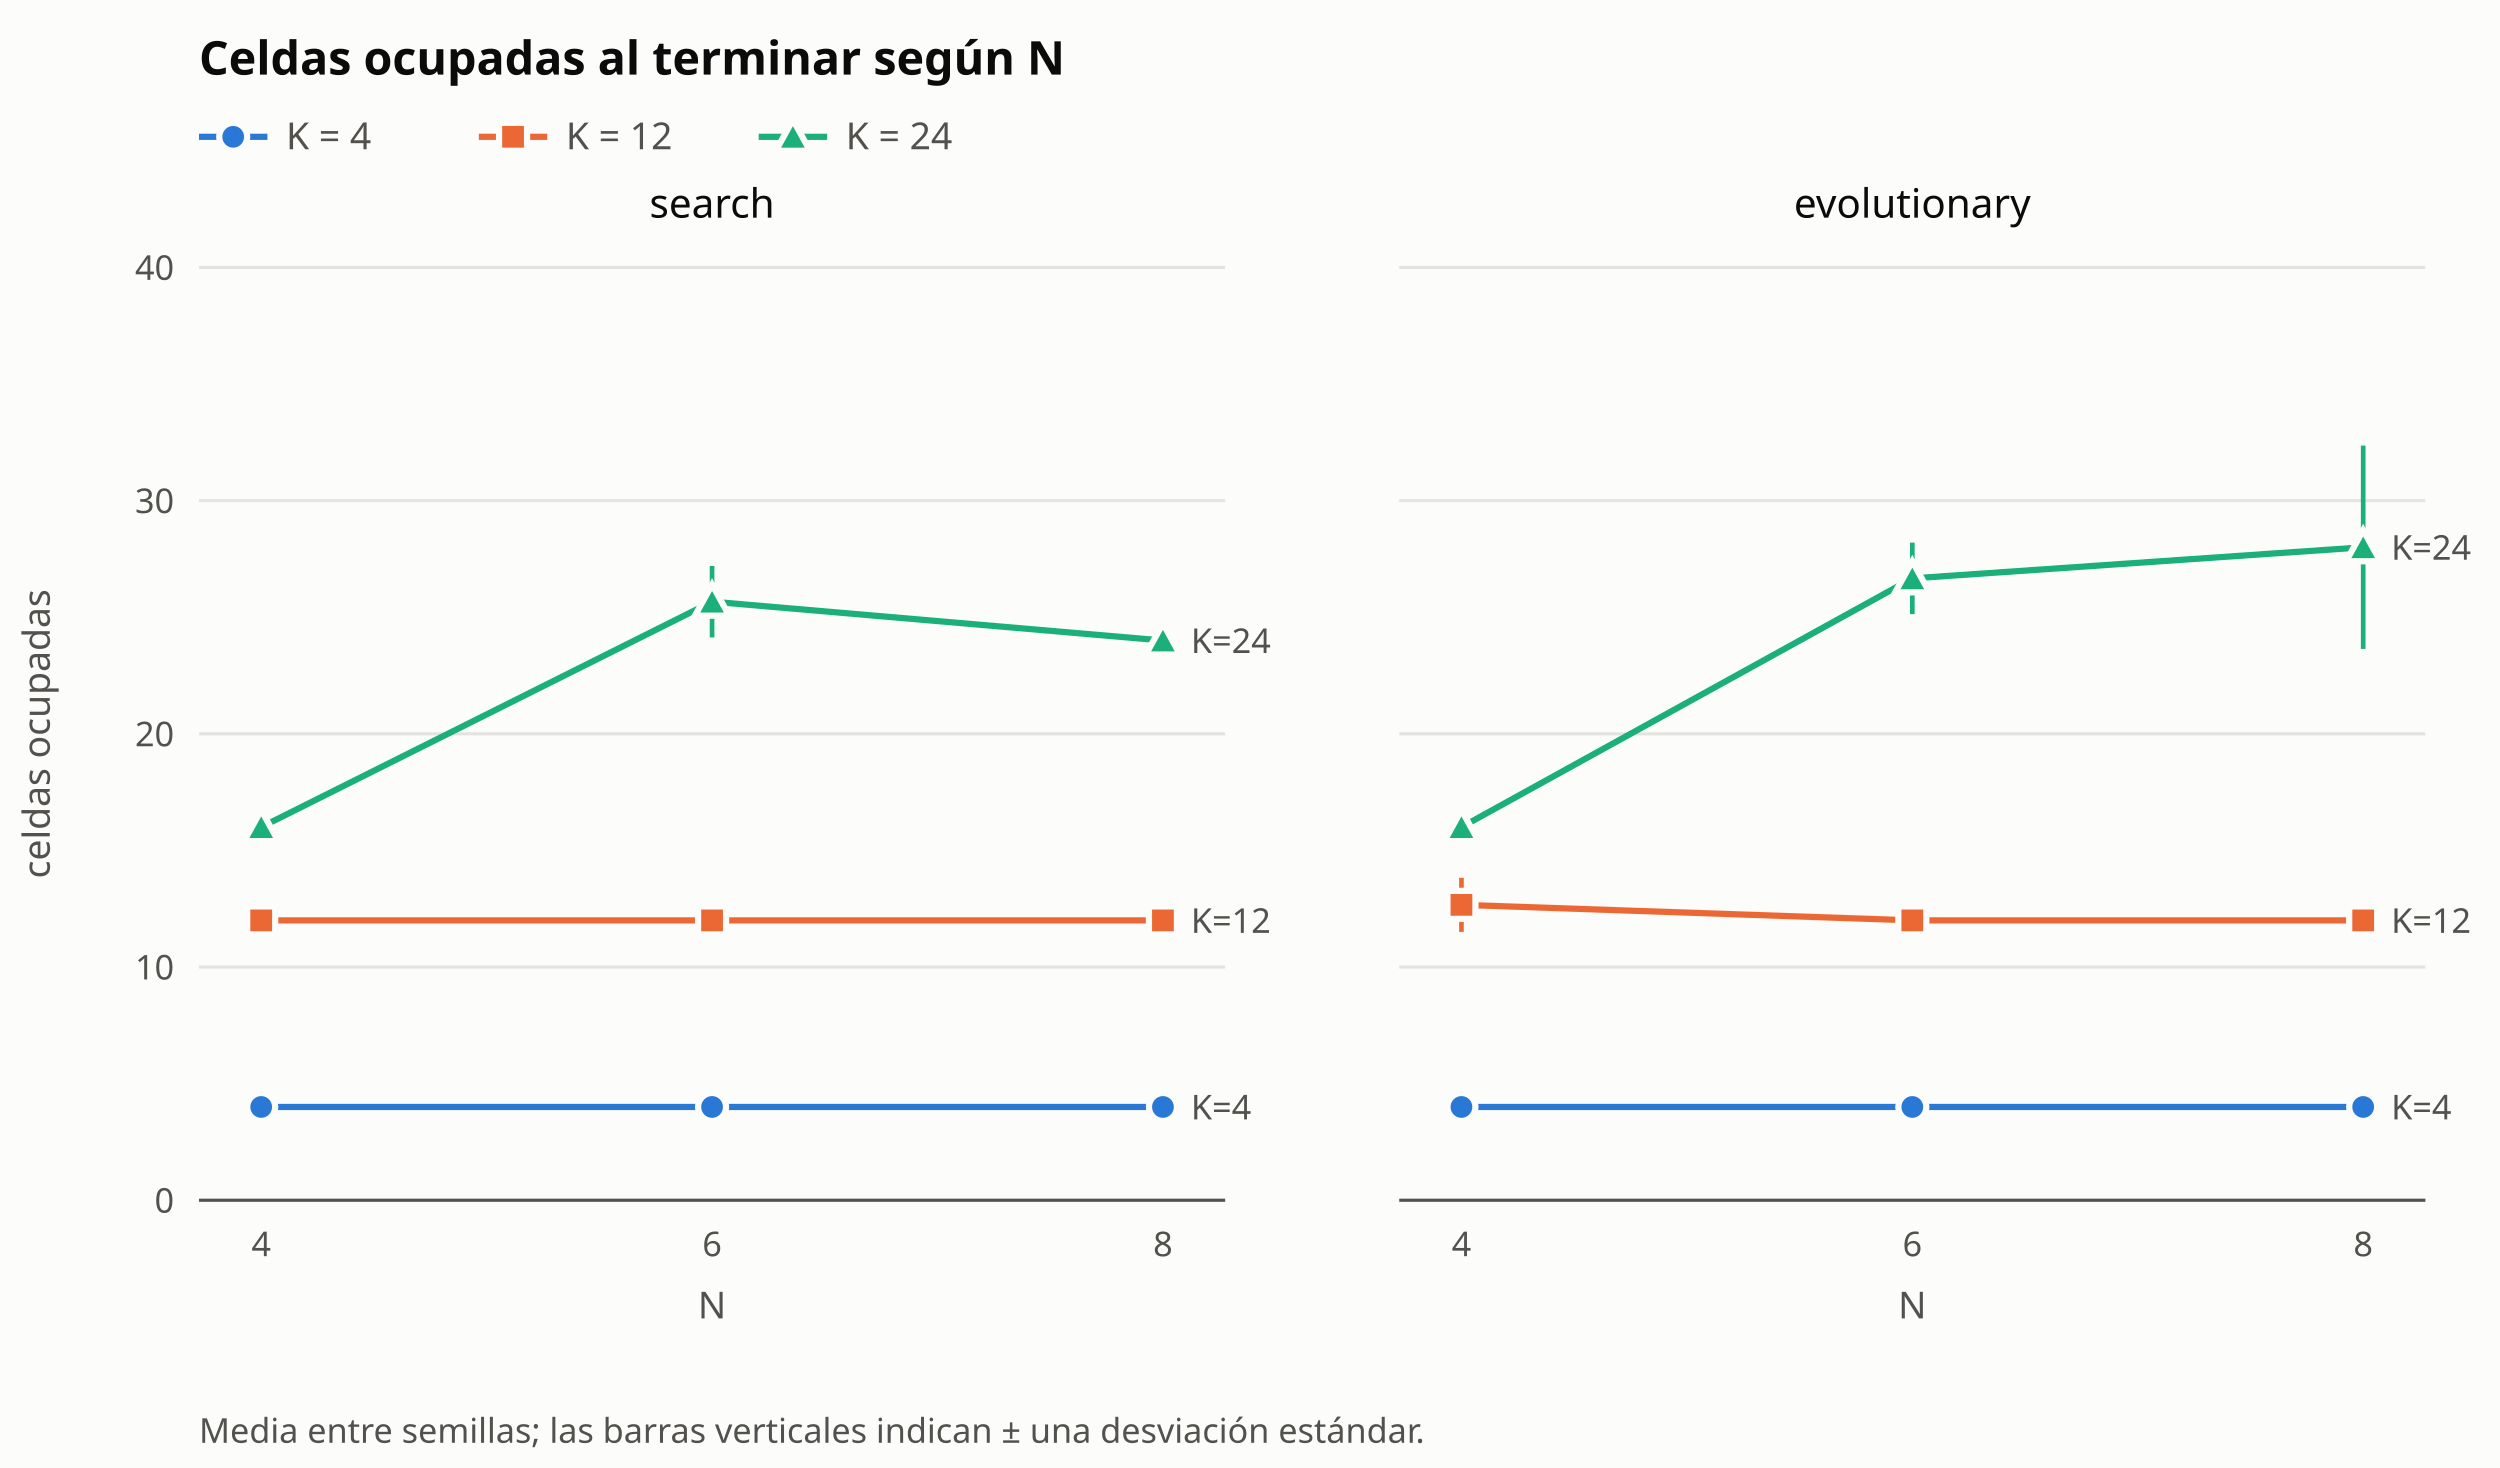
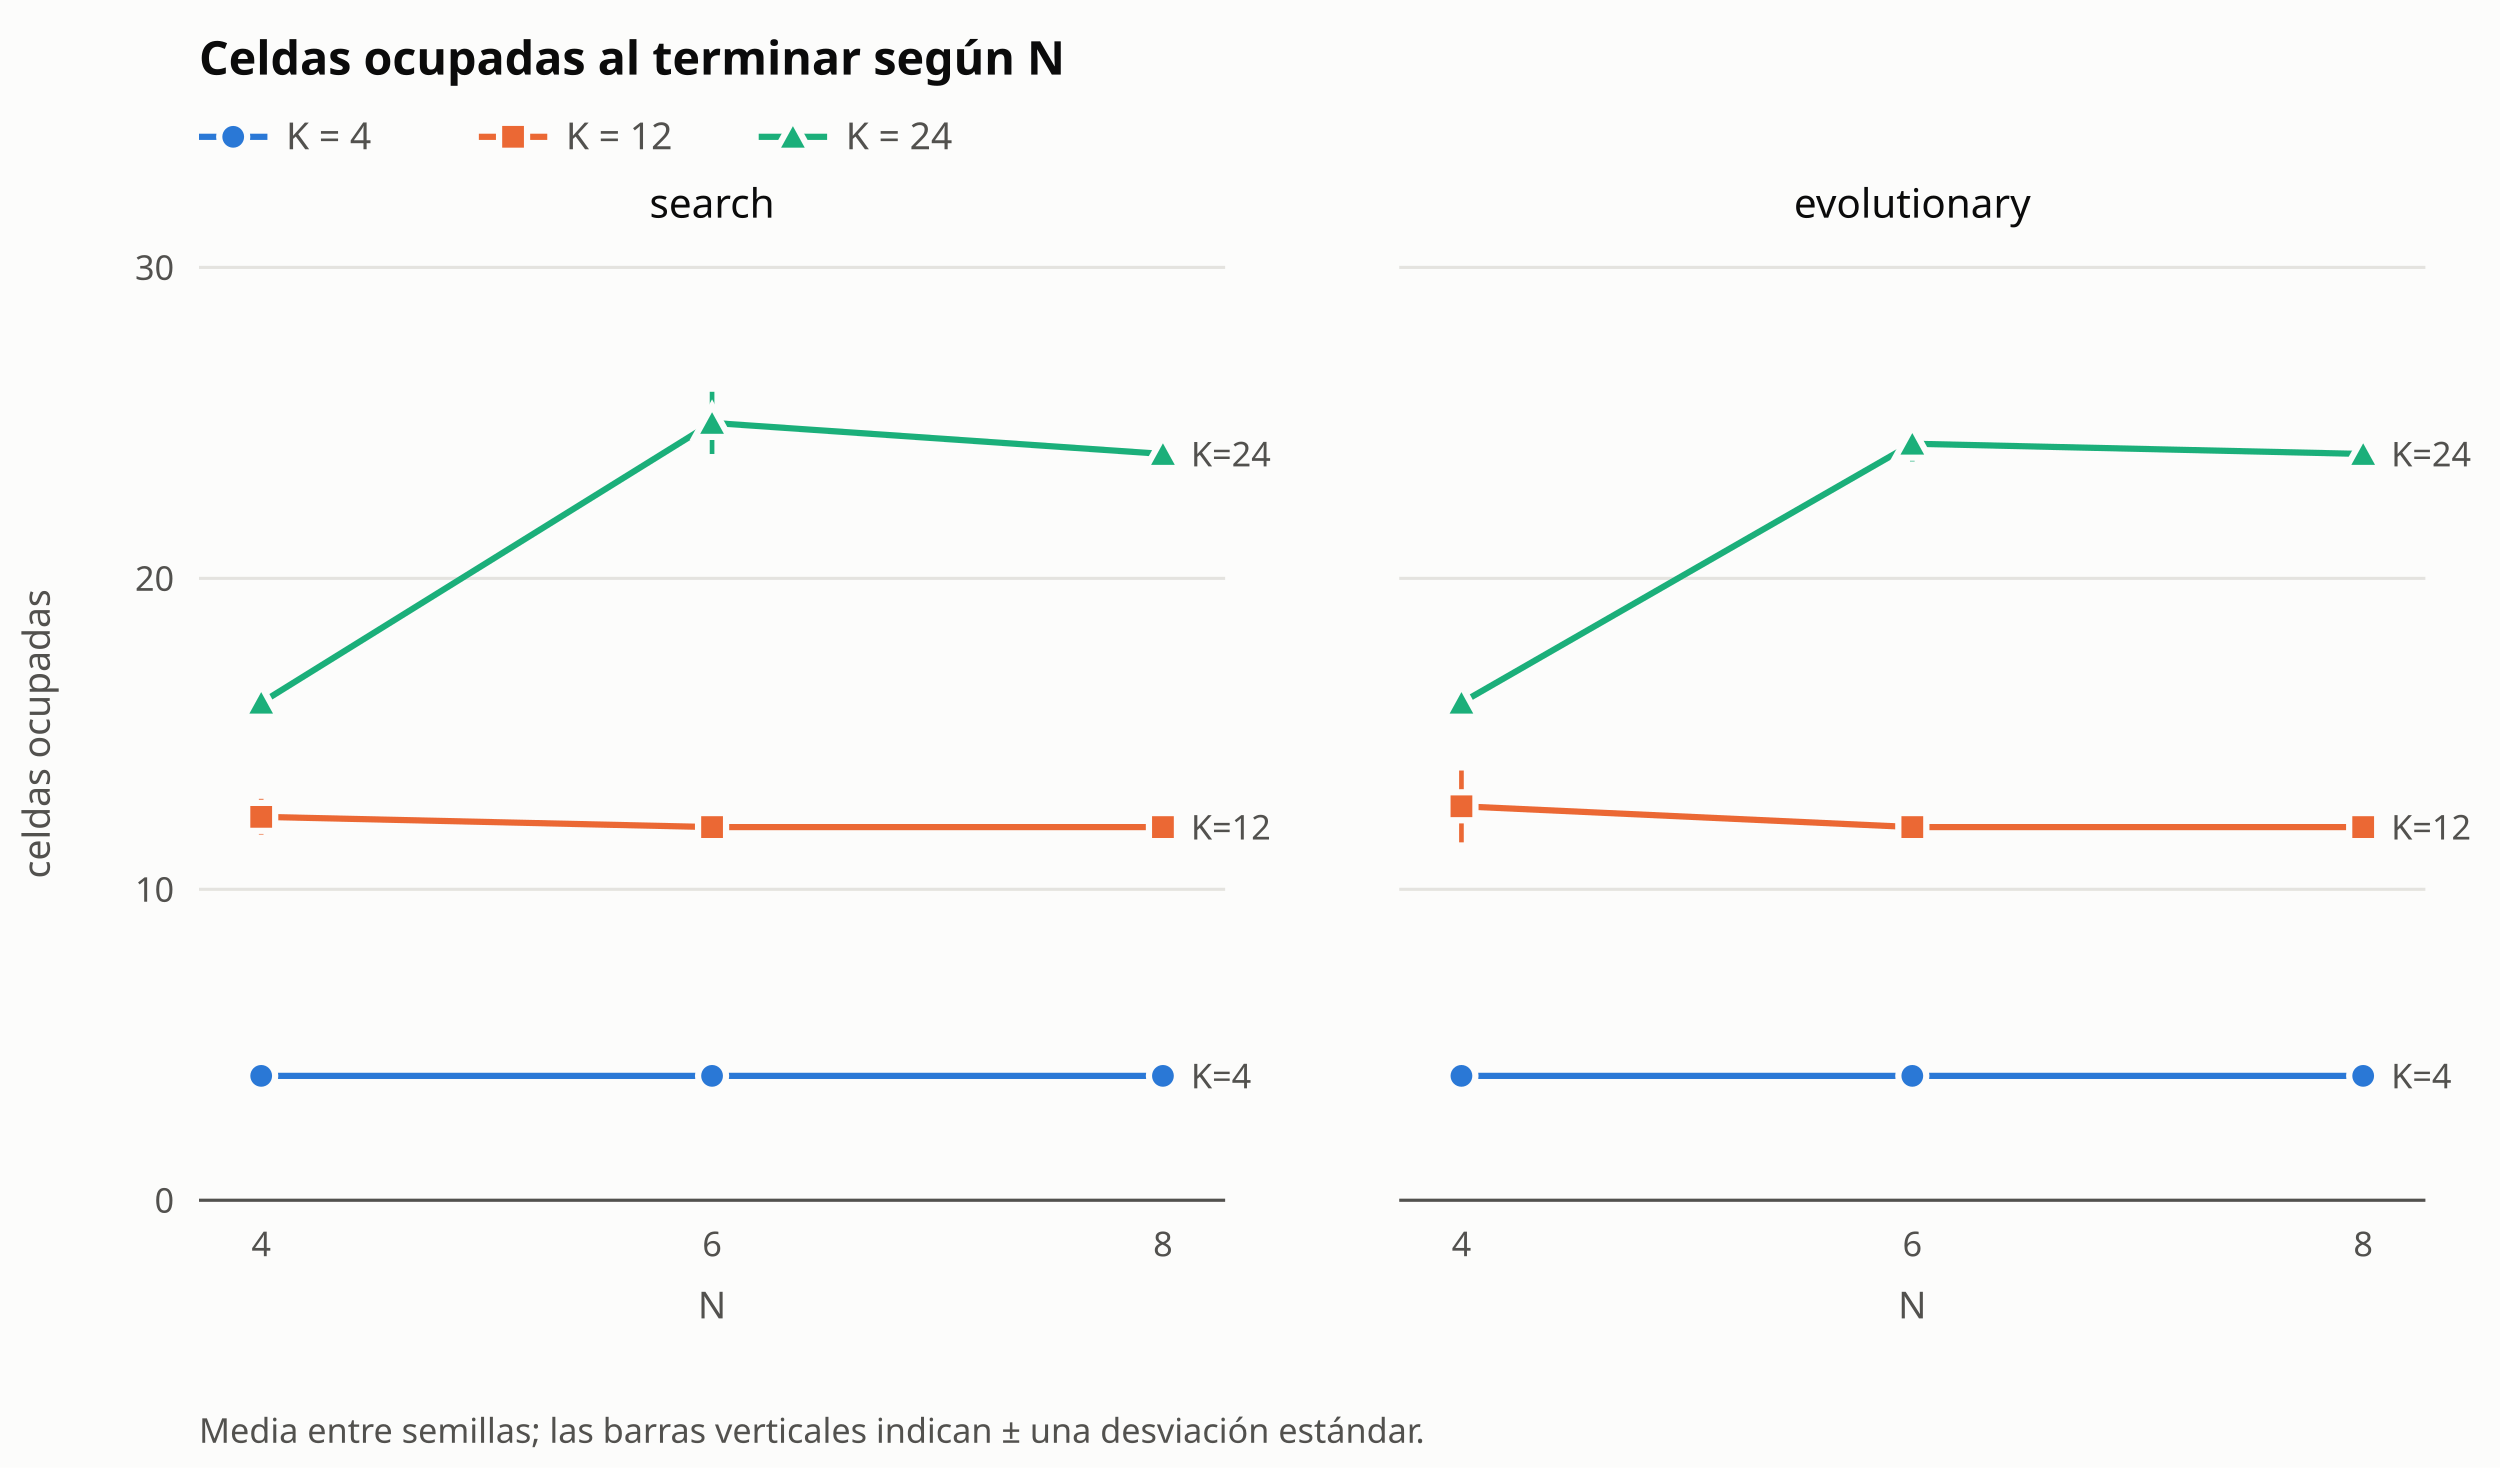
<svg xmlns="http://www.w3.org/2000/svg" width="804" height="472" viewBox="0 0 804 472" font-family="sans-serif" role="img" aria-label="Celdas ocupadas al terminar según N">
  <rect width="100%" height="100%" fill="#fcfcfb" />
  <text x="64" y="24" font-size="15" font-weight="600" fill="#0b0b0b">Celdas ocupadas al terminar según N</text>
  <line x1="64" y1="44" x2="86" y2="44" stroke="#2a78d6" stroke-width="2" />
  <circle cx="75.0" cy="44.0" r="4.5" fill="#2a78d6" stroke="#fcfcfb" stroke-width="2" />
  <text x="92" y="48" font-size="12" fill="#52514e">K = 4</text>
  <line x1="154" y1="44" x2="176" y2="44" stroke="#eb6834" stroke-width="2" />
  <rect x="160.5" y="39.5" width="9.0" height="9.0" rx="1" fill="#eb6834" stroke="#fcfcfb" stroke-width="2" />
  <text x="182" y="48" font-size="12" fill="#52514e">K = 12</text>
  <line x1="244" y1="44" x2="266" y2="44" stroke="#1baf7a" stroke-width="2" />
  <polygon points="255.0,38.5 260.5,48.5 249.5,48.5" fill="#1baf7a" stroke="#fcfcfb" stroke-width="2" />
  <text x="272" y="48" font-size="12" fill="#52514e">K = 24</text>
  <text x="229.0" y="70" font-size="13" text-anchor="middle" fill="#0b0b0b">search</text>
  <line x1="64" y1="386.0" x2="394" y2="386.0" stroke="#e4e3df" stroke-width="1" />
  <text x="56" y="390.0" font-size="11" text-anchor="end" fill="#52514e">0</text>
-   <line x1="64" y1="311.0" x2="394" y2="311.0" stroke="#e4e3df" stroke-width="1" />
-   <text x="56" y="315.0" font-size="11" text-anchor="end" fill="#52514e">10</text>
-   <line x1="64" y1="236.0" x2="394" y2="236.0" stroke="#e4e3df" stroke-width="1" />
-   <text x="56" y="240.0" font-size="11" text-anchor="end" fill="#52514e">20</text>
-   <line x1="64" y1="161.0" x2="394" y2="161.0" stroke="#e4e3df" stroke-width="1" />
-   <text x="56" y="165.0" font-size="11" text-anchor="end" fill="#52514e">30</text>
+   <line x1="64" y1="286.0" x2="394" y2="286.0" stroke="#e4e3df" stroke-width="1" />
+   <text x="56" y="290.0" font-size="11" text-anchor="end" fill="#52514e">10</text>
+   <line x1="64" y1="186.0" x2="394" y2="186.0" stroke="#e4e3df" stroke-width="1" />
+   <text x="56" y="190.0" font-size="11" text-anchor="end" fill="#52514e">20</text>
  <line x1="64" y1="86.0" x2="394" y2="86.0" stroke="#e4e3df" stroke-width="1" />
-   <text x="56" y="90.0" font-size="11" text-anchor="end" fill="#52514e">40</text>
+   <text x="56" y="90.0" font-size="11" text-anchor="end" fill="#52514e">30</text>
  <text x="84.0" y="404" font-size="11" text-anchor="middle" fill="#52514e">4</text>
  <text x="229.0" y="404" font-size="11" text-anchor="middle" fill="#52514e">6</text>
  <text x="374.0" y="404" font-size="11" text-anchor="middle" fill="#52514e">8</text>
  <text x="229.0" y="424" font-size="12" text-anchor="middle" fill="#52514e">N</text>
-   <polyline points="84.0,356.0 229.0,356.0 374.0,356.0" fill="none" stroke="#2a78d6" stroke-width="2" />
-   <circle cx="84.0" cy="356.0" r="4.5" fill="#2a78d6" stroke="#fcfcfb" stroke-width="2" />
-   <circle cx="229.0" cy="356.0" r="4.5" fill="#2a78d6" stroke="#fcfcfb" stroke-width="2" />
-   <circle cx="374.0" cy="356.0" r="4.5" fill="#2a78d6" stroke="#fcfcfb" stroke-width="2" />
-   <polyline points="84.0,296.0 229.0,296.0 374.0,296.0" fill="none" stroke="#eb6834" stroke-width="2" />
-   <rect x="79.5" y="291.5" width="9.0" height="9.0" rx="1" fill="#eb6834" stroke="#fcfcfb" stroke-width="2" />
-   <rect x="224.5" y="291.5" width="9.0" height="9.0" rx="1" fill="#eb6834" stroke="#fcfcfb" stroke-width="2" />
-   <rect x="369.5" y="291.5" width="9.0" height="9.0" rx="1" fill="#eb6834" stroke="#fcfcfb" stroke-width="2" />
-   <polyline points="84.0,266.0 229.0,193.5 374.0,206.0" fill="none" stroke="#1baf7a" stroke-width="2" />
-   <polygon points="84.0,260.5 89.5,270.5 78.5,270.5" fill="#1baf7a" stroke="#fcfcfb" stroke-width="2" />
-   <line x1="229.0" y1="182.0" x2="229.0" y2="205.0" stroke="#1baf7a" stroke-width="1.5" />
-   <polygon points="229.0,188.0 234.5,198.0 223.5,198.0" fill="#1baf7a" stroke="#fcfcfb" stroke-width="2" />
-   <polygon points="374.0,200.5 379.5,210.5 368.5,210.5" fill="#1baf7a" stroke="#fcfcfb" stroke-width="2" />
-   <text x="383.0" y="210.0" font-size="11" fill="#52514e">K=24</text>
-   <text x="383.0" y="300.0" font-size="11" fill="#52514e">K=12</text>
-   <text x="383.0" y="360.0" font-size="11" fill="#52514e">K=4</text>
+   <polyline points="84.0,346.0 229.0,346.0 374.0,346.0" fill="none" stroke="#2a78d6" stroke-width="2" />
+   <circle cx="84.0" cy="346.0" r="4.5" fill="#2a78d6" stroke="#fcfcfb" stroke-width="2" />
+   <circle cx="229.0" cy="346.0" r="4.5" fill="#2a78d6" stroke="#fcfcfb" stroke-width="2" />
+   <circle cx="374.0" cy="346.0" r="4.5" fill="#2a78d6" stroke="#fcfcfb" stroke-width="2" />
+   <polyline points="84.0,262.7 229.0,266.0 374.0,266.0" fill="none" stroke="#eb6834" stroke-width="2" />
+   <line x1="84.0" y1="256.9" x2="84.0" y2="268.4" stroke="#eb6834" stroke-width="1.5" />
+   <rect x="79.5" y="258.2" width="9.0" height="9.0" rx="1" fill="#eb6834" stroke="#fcfcfb" stroke-width="2" />
+   <rect x="224.5" y="261.5" width="9.0" height="9.0" rx="1" fill="#eb6834" stroke="#fcfcfb" stroke-width="2" />
+   <rect x="369.5" y="261.5" width="9.0" height="9.0" rx="1" fill="#eb6834" stroke="#fcfcfb" stroke-width="2" />
+   <polyline points="84.0,226.0 229.0,136.0 374.0,146.0" fill="none" stroke="#1baf7a" stroke-width="2" />
+   <polygon points="84.0,220.5 89.5,230.5 78.5,230.5" fill="#1baf7a" stroke="#fcfcfb" stroke-width="2" />
+   <line x1="229.0" y1="126.0" x2="229.0" y2="146.0" stroke="#1baf7a" stroke-width="1.5" />
+   <polygon points="229.0,130.5 234.5,140.5 223.5,140.5" fill="#1baf7a" stroke="#fcfcfb" stroke-width="2" />
+   <polygon points="374.0,140.5 379.5,150.5 368.5,150.5" fill="#1baf7a" stroke="#fcfcfb" stroke-width="2" />
+   <text x="383.0" y="150.0" font-size="11" fill="#52514e">K=24</text>
+   <text x="383.0" y="270.0" font-size="11" fill="#52514e">K=12</text>
+   <text x="383.0" y="350.0" font-size="11" fill="#52514e">K=4</text>
  <line x1="64" y1="386" x2="394" y2="386" stroke="#52514e" stroke-width="1" />
  <text x="615.0" y="70" font-size="13" text-anchor="middle" fill="#0b0b0b">evolutionary</text>
  <line x1="450" y1="386.0" x2="780" y2="386.0" stroke="#e4e3df" stroke-width="1" />
-   <line x1="450" y1="311.0" x2="780" y2="311.0" stroke="#e4e3df" stroke-width="1" />
-   <line x1="450" y1="236.0" x2="780" y2="236.0" stroke="#e4e3df" stroke-width="1" />
-   <line x1="450" y1="161.0" x2="780" y2="161.0" stroke="#e4e3df" stroke-width="1" />
+   <line x1="450" y1="286.0" x2="780" y2="286.0" stroke="#e4e3df" stroke-width="1" />
+   <line x1="450" y1="186.0" x2="780" y2="186.0" stroke="#e4e3df" stroke-width="1" />
  <line x1="450" y1="86.0" x2="780" y2="86.0" stroke="#e4e3df" stroke-width="1" />
  <text x="470.0" y="404" font-size="11" text-anchor="middle" fill="#52514e">4</text>
  <text x="615.0" y="404" font-size="11" text-anchor="middle" fill="#52514e">6</text>
  <text x="760.0" y="404" font-size="11" text-anchor="middle" fill="#52514e">8</text>
  <text x="615.0" y="424" font-size="12" text-anchor="middle" fill="#52514e">N</text>
-   <polyline points="470.0,356.0 615.0,356.0 760.0,356.0" fill="none" stroke="#2a78d6" stroke-width="2" />
-   <circle cx="470.0" cy="356.0" r="4.5" fill="#2a78d6" stroke="#fcfcfb" stroke-width="2" />
-   <circle cx="615.0" cy="356.0" r="4.5" fill="#2a78d6" stroke="#fcfcfb" stroke-width="2" />
-   <circle cx="760.0" cy="356.0" r="4.5" fill="#2a78d6" stroke="#fcfcfb" stroke-width="2" />
-   <polyline points="470.0,291.0 615.0,296.0 760.0,296.0" fill="none" stroke="#eb6834" stroke-width="2" />
-   <line x1="470.0" y1="282.3" x2="470.0" y2="299.7" stroke="#eb6834" stroke-width="1.5" />
-   <rect x="465.5" y="286.5" width="9.0" height="9.0" rx="1" fill="#eb6834" stroke="#fcfcfb" stroke-width="2" />
-   <rect x="610.5" y="291.5" width="9.0" height="9.0" rx="1" fill="#eb6834" stroke="#fcfcfb" stroke-width="2" />
-   <rect x="755.5" y="291.5" width="9.0" height="9.0" rx="1" fill="#eb6834" stroke="#fcfcfb" stroke-width="2" />
-   <polyline points="470.0,266.0 615.0,186.0 760.0,176.0" fill="none" stroke="#1baf7a" stroke-width="2" />
-   <polygon points="470.0,260.5 475.5,270.5 464.5,270.5" fill="#1baf7a" stroke="#fcfcfb" stroke-width="2" />
-   <line x1="615.0" y1="174.5" x2="615.0" y2="197.5" stroke="#1baf7a" stroke-width="1.5" />
-   <polygon points="615.0,180.5 620.5,190.5 609.5,190.5" fill="#1baf7a" stroke="#fcfcfb" stroke-width="2" />
-   <line x1="760.0" y1="143.3" x2="760.0" y2="208.7" stroke="#1baf7a" stroke-width="1.5" />
-   <polygon points="760.0,170.5 765.5,180.5 754.5,180.5" fill="#1baf7a" stroke="#fcfcfb" stroke-width="2" />
-   <text x="769.0" y="180.0" font-size="11" fill="#52514e">K=24</text>
-   <text x="769.0" y="300.0" font-size="11" fill="#52514e">K=12</text>
-   <text x="769.0" y="360.0" font-size="11" fill="#52514e">K=4</text>
+   <polyline points="470.0,346.0 615.0,346.0 760.0,346.0" fill="none" stroke="#2a78d6" stroke-width="2" />
+   <circle cx="470.0" cy="346.0" r="4.5" fill="#2a78d6" stroke="#fcfcfb" stroke-width="2" />
+   <circle cx="615.0" cy="346.0" r="4.5" fill="#2a78d6" stroke="#fcfcfb" stroke-width="2" />
+   <circle cx="760.0" cy="346.0" r="4.5" fill="#2a78d6" stroke="#fcfcfb" stroke-width="2" />
+   <polyline points="470.0,259.3 615.0,266.0 760.0,266.0" fill="none" stroke="#eb6834" stroke-width="2" />
+   <line x1="470.0" y1="247.8" x2="470.0" y2="270.9" stroke="#eb6834" stroke-width="1.5" />
+   <rect x="465.5" y="254.8" width="9.0" height="9.0" rx="1" fill="#eb6834" stroke="#fcfcfb" stroke-width="2" />
+   <rect x="610.5" y="261.5" width="9.0" height="9.0" rx="1" fill="#eb6834" stroke="#fcfcfb" stroke-width="2" />
+   <rect x="755.5" y="261.5" width="9.0" height="9.0" rx="1" fill="#eb6834" stroke="#fcfcfb" stroke-width="2" />
+   <polyline points="470.0,226.0 615.0,142.7 760.0,146.0" fill="none" stroke="#1baf7a" stroke-width="2" />
+   <polygon points="470.0,220.5 475.5,230.5 464.5,230.5" fill="#1baf7a" stroke="#fcfcfb" stroke-width="2" />
+   <line x1="615.0" y1="136.9" x2="615.0" y2="148.4" stroke="#1baf7a" stroke-width="1.5" />
+   <polygon points="615.0,137.2 620.5,147.2 609.5,147.2" fill="#1baf7a" stroke="#fcfcfb" stroke-width="2" />
+   <polygon points="760.0,140.5 765.5,150.5 754.5,150.5" fill="#1baf7a" stroke="#fcfcfb" stroke-width="2" />
+   <text x="769.0" y="150.0" font-size="11" fill="#52514e">K=24</text>
+   <text x="769.0" y="270.0" font-size="11" fill="#52514e">K=12</text>
+   <text x="769.0" y="350.0" font-size="11" fill="#52514e">K=4</text>
  <line x1="450" y1="386" x2="780" y2="386" stroke="#52514e" stroke-width="1" />
  <text x="16" y="236.0" font-size="12" fill="#52514e" text-anchor="middle" transform="rotate(-90 16 236.0)">celdas ocupadas</text>
  <text x="64" y="464" font-size="11" fill="#52514e">Media entre semillas; las barras verticales indican ± una desviación estándar.</text>
</svg>
